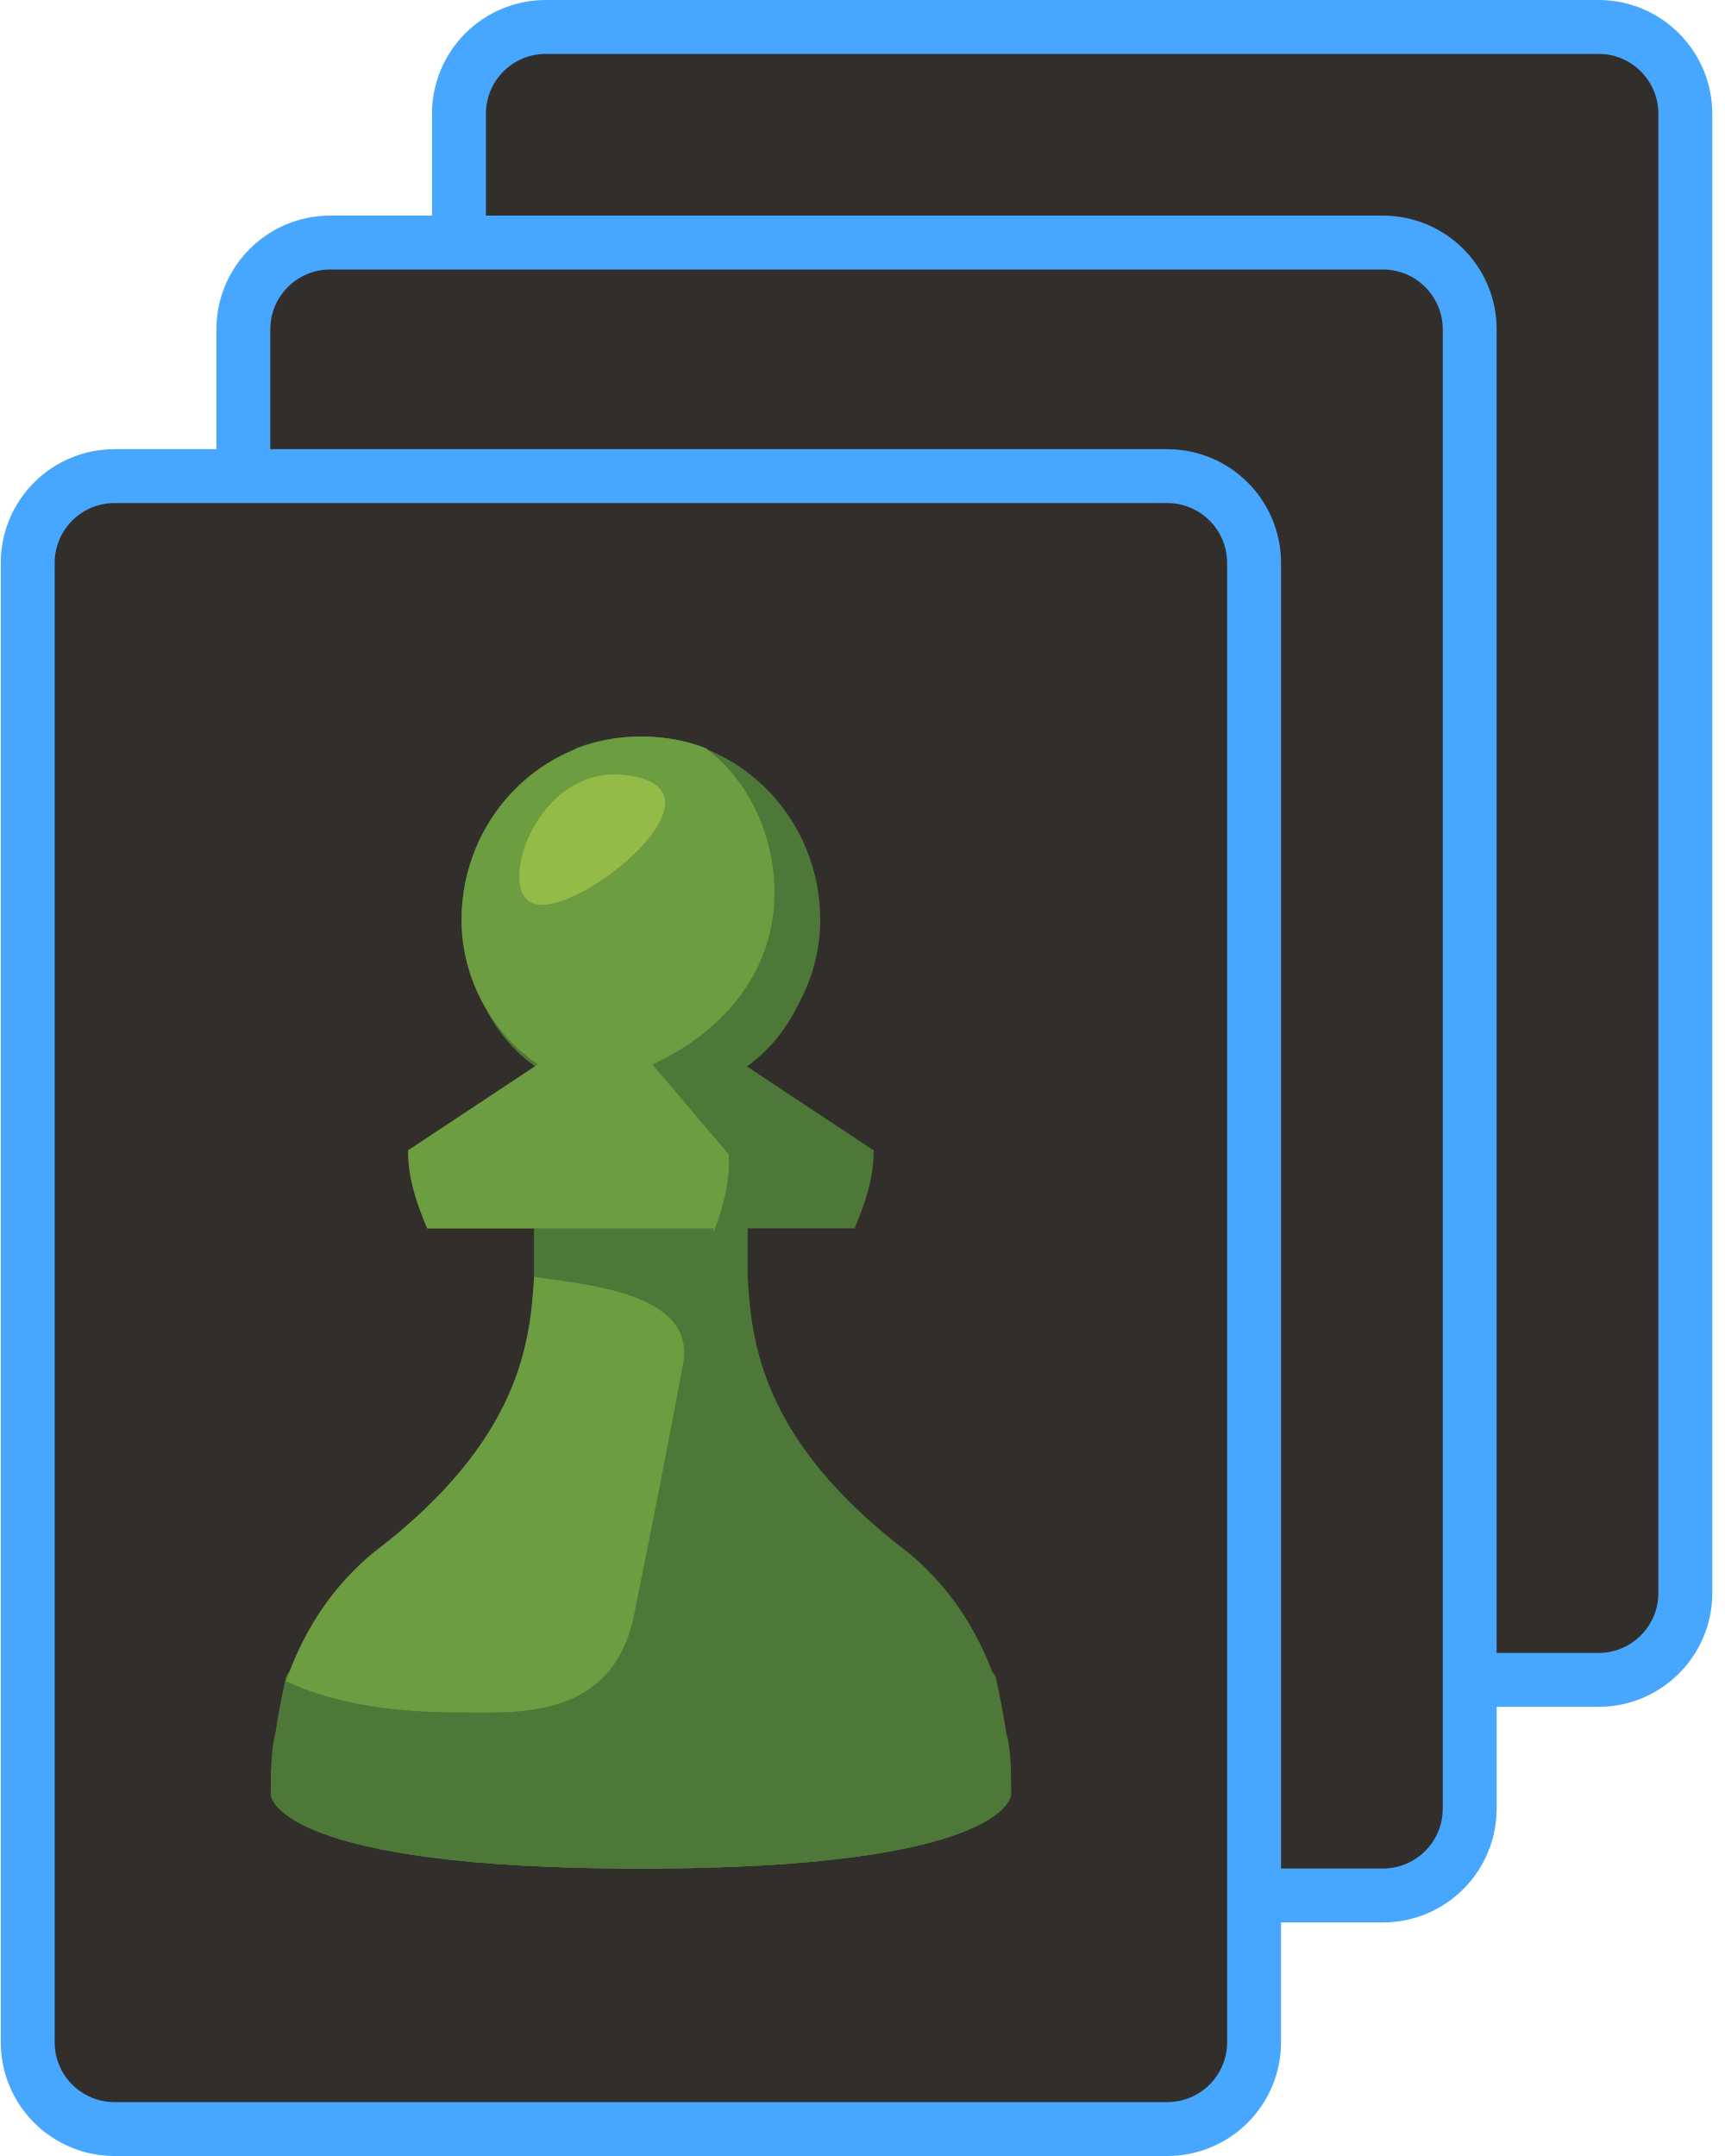
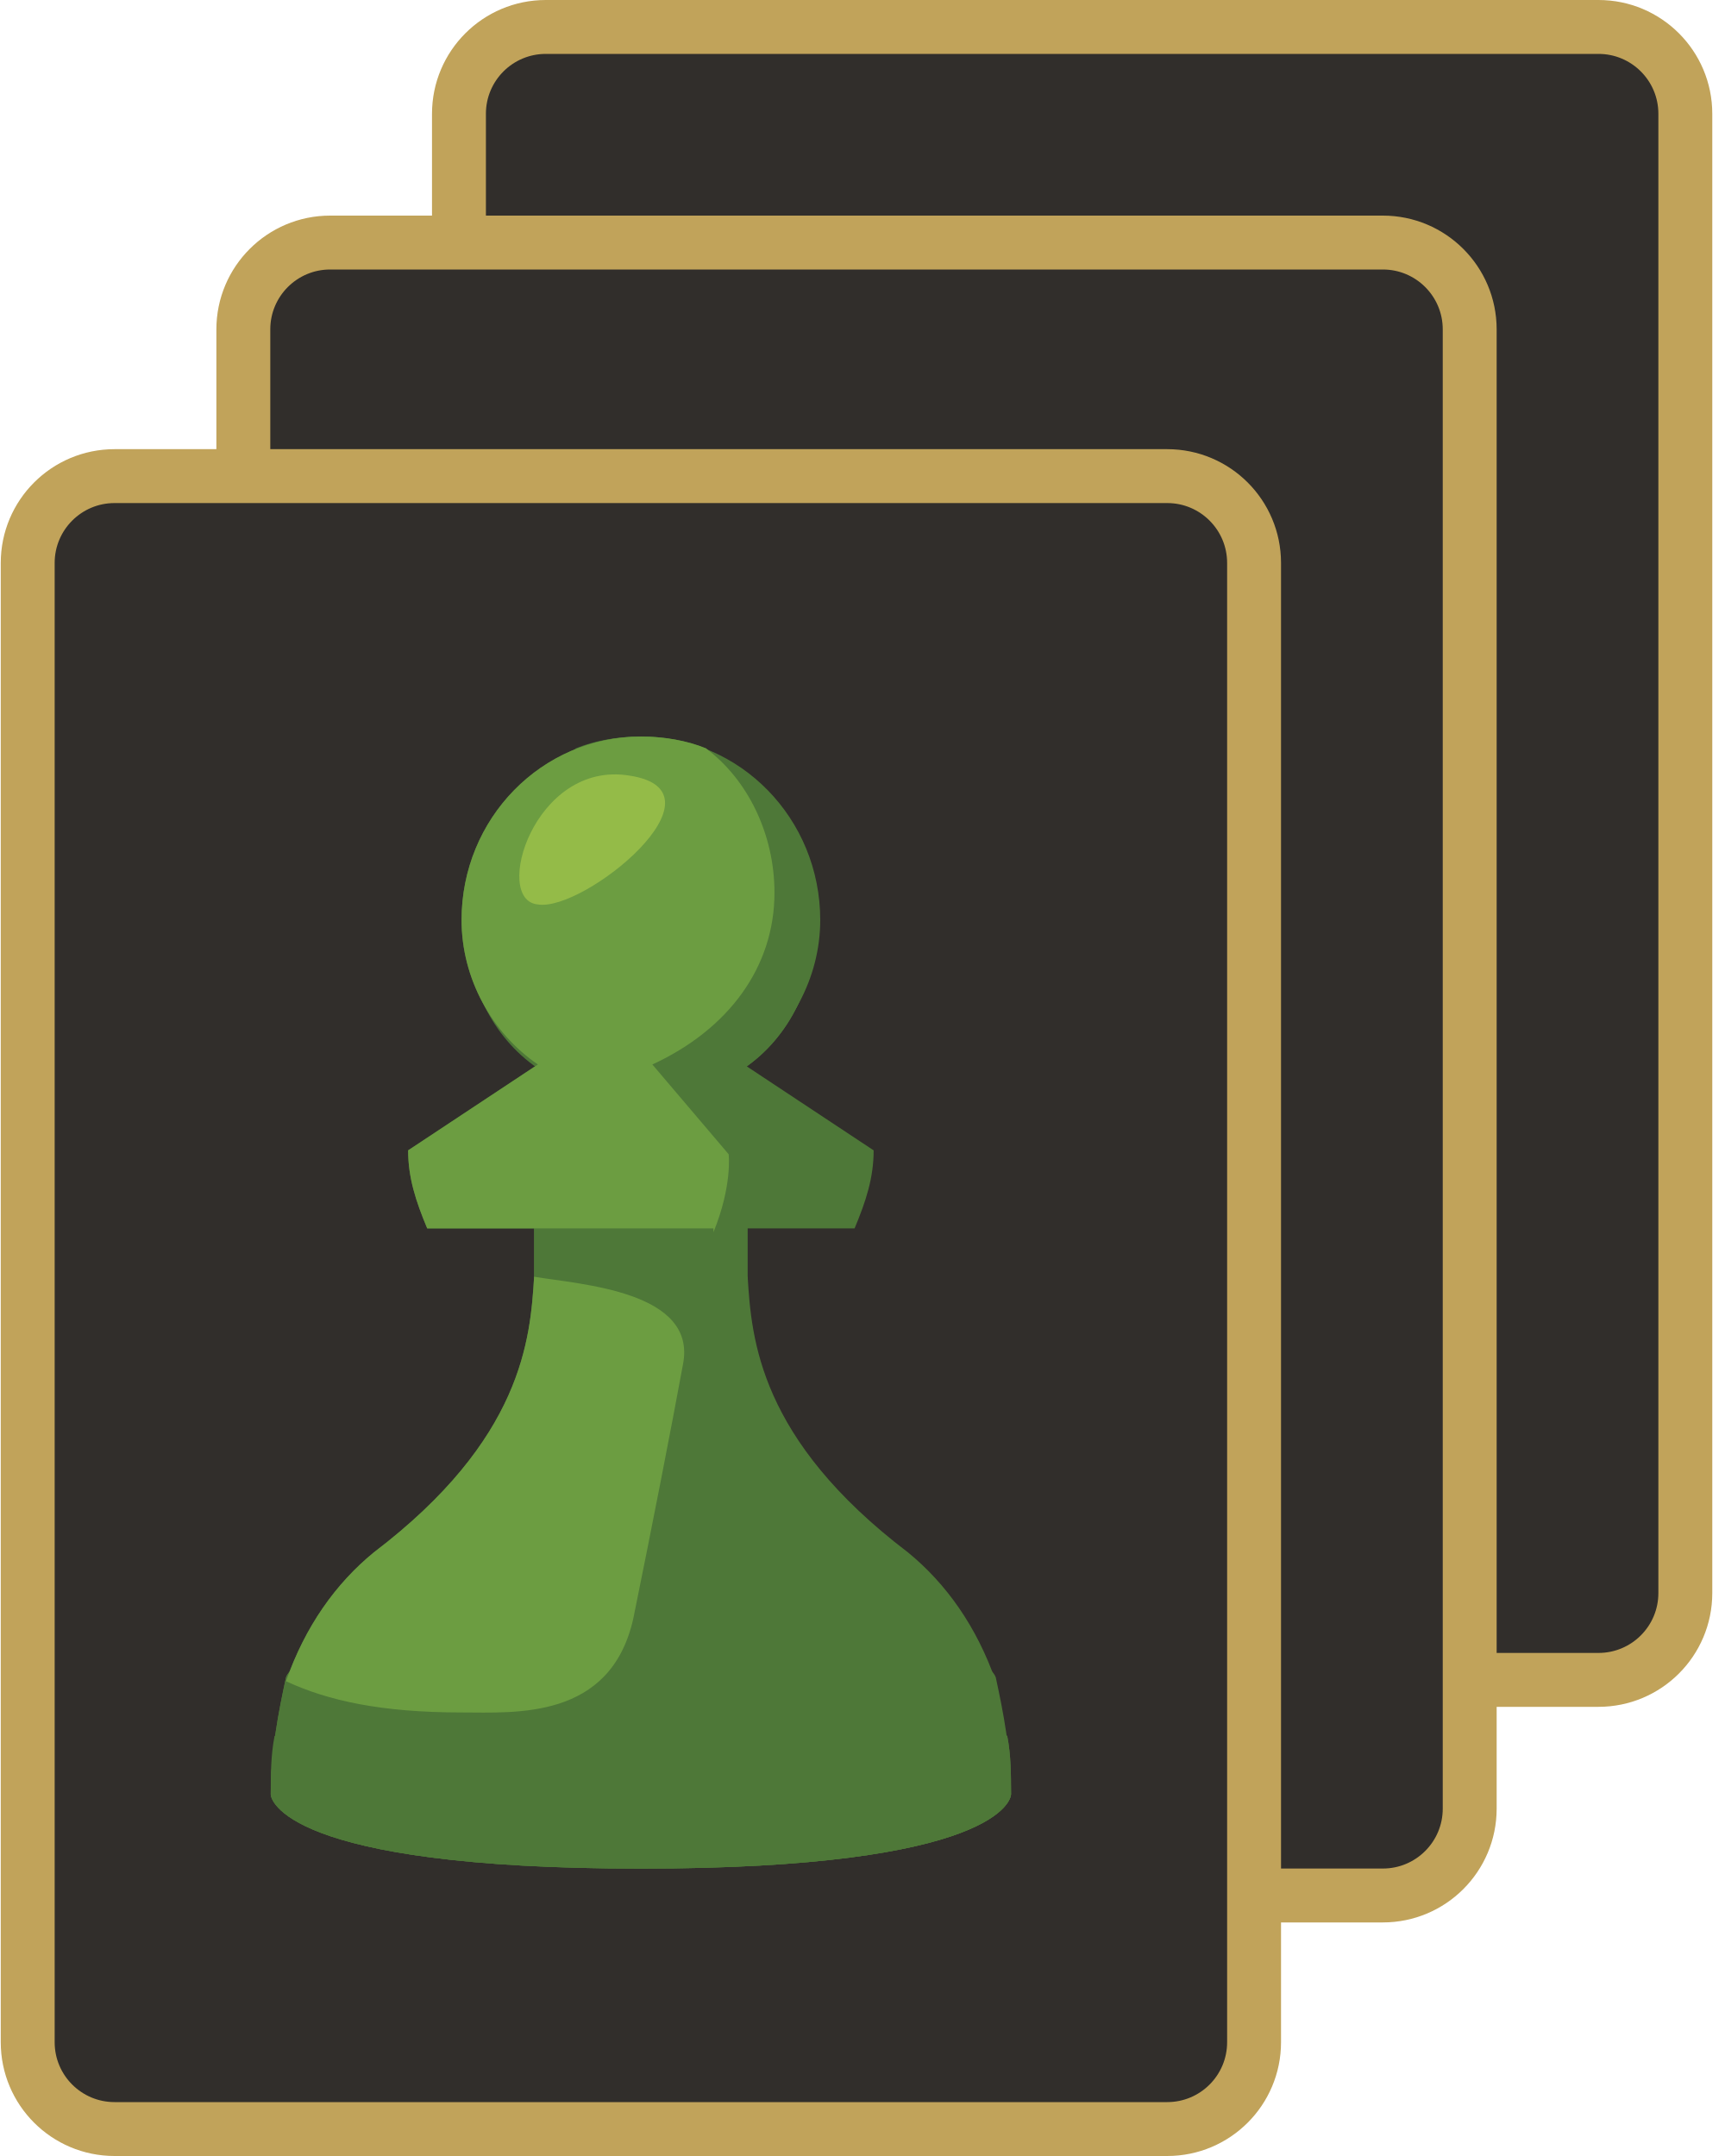
<svg xmlns="http://www.w3.org/2000/svg" width="96" height="120" viewBox="0 0 96 120" fill="none">
  <rect x="25.542" y="1.5" width="68.25" height="92" rx="4.833" fill="#312E2B" />
  <path d="M70.497 66.402C66.462 62.491 64.126 56.842 64.126 50.759C64.126 48.152 64.551 45.762 65.188 43.589C66.038 41.199 67.312 38.809 69.011 36.854L65.4 34.464C67.949 32.726 69.435 29.684 69.435 26.208C69.435 21.863 66.887 18.386 63.277 16.865C62.215 16.431 53.725 42.196 53.725 42.196C53.725 42.848 53.725 45.191 53.725 46.06C53.725 48.667 60.516 48.369 60.092 50.759C59.667 54.235 59.455 57.06 56.482 65.533C54.358 71.399 40.98 65.533 39.918 68.358C39.493 70.313 39.068 72.486 39.068 74.876C39.068 75.093 39.705 79.004 59.667 79.004C79.628 79.004 80.266 75.093 80.266 74.876C80.266 73.789 80.266 72.703 80.053 71.617C76.443 70.748 73.045 68.792 70.497 66.402Z" fill="#4E7838" />
  <path d="M59.242 65.099C60.304 59.884 61.365 54.453 62.003 50.976C62.852 46.848 56.273 46.495 53.725 46.06C53.513 49.536 53.084 55.105 44.802 61.405C42.678 63.143 40.979 65.533 39.917 68.575C42.254 69.661 45.226 70.313 49.686 70.313C52.659 70.313 57.968 70.748 59.242 65.099Z" fill="#4E7838" />
  <path d="M63.702 43.589C64.764 40.982 64.551 39.244 64.551 39.244L60.304 34.247C64.551 32.291 67.1 28.815 67.1 24.687C67.1 21.428 65.613 18.386 63.277 16.648C62.215 16.214 60.941 15.996 59.667 15.996C54.146 15.996 49.686 20.559 49.686 26.208C49.686 29.467 51.385 32.509 53.934 34.247L46.713 39.027C46.713 40.547 47.138 41.851 47.775 43.372H63.702V43.589Z" fill="#4E7838" />
  <path d="M59.03 18.169C64.764 19.038 56.482 25.773 53.933 25.339C51.385 25.122 53.721 17.3 59.03 18.169Z" fill="#4E7838" />
  <path d="M48.837 66.402C52.871 62.491 55.207 56.842 55.207 50.759C55.207 48.152 54.783 45.762 54.146 43.589C53.296 41.199 52.022 38.809 50.323 36.854L53.933 34.464C51.385 32.726 49.898 29.684 49.898 26.208C49.898 21.863 52.447 18.386 56.057 16.865C57.119 16.431 65.609 42.196 65.609 42.196C65.609 42.848 65.609 45.191 65.609 46.06C65.609 48.667 58.818 48.369 59.242 50.759C59.667 54.235 59.879 57.06 62.852 65.533C64.976 71.399 78.354 65.533 79.416 68.358C79.841 70.313 80.266 72.486 80.266 74.876C80.266 75.093 79.628 79.004 59.667 79.004C39.705 79.004 39.068 75.093 39.068 74.876C39.068 73.789 39.068 72.703 39.281 71.617C42.891 70.748 46.288 68.792 48.837 66.402Z" fill="#4E7838" />
  <path d="M60.092 65.099C59.03 59.884 57.968 54.453 57.331 50.976C56.482 46.848 63.06 46.495 65.609 46.06C65.821 49.536 66.25 55.105 74.532 61.405C76.656 63.143 78.355 65.533 79.416 68.575C77.08 69.661 74.107 70.313 69.648 70.313C66.675 70.313 61.366 70.748 60.092 65.099Z" fill="#4E7838" />
  <path d="M55.632 43.589C54.57 40.982 54.782 39.244 54.782 39.244L59.03 34.247C54.782 32.291 52.234 28.815 52.234 24.687C52.234 21.428 53.721 18.386 56.057 16.648C57.118 16.214 58.393 15.996 59.667 15.996C65.188 15.996 69.647 20.559 69.647 26.208C69.647 29.467 67.949 32.509 65.4 34.247L72.621 39.027C72.621 40.547 72.196 41.851 71.559 43.372H55.632V43.589Z" fill="#4E7838" />
  <path d="M60.304 18.169C54.57 19.038 62.852 25.773 65.4 25.339C67.949 25.122 65.613 17.3 60.304 18.169Z" fill="#4E7838" />
  <path d="M70.498 66.402C66.463 62.491 64.127 56.843 64.127 50.759C64.127 48.152 64.552 45.762 65.189 43.589C66.038 41.199 67.312 38.809 69.011 36.854L65.401 34.464C67.949 32.726 69.436 29.684 69.436 26.208C69.436 21.862 66.888 18.386 63.278 16.865C62.216 16.431 53.726 42.196 53.726 42.196C53.726 42.848 53.726 45.191 53.726 46.06C53.726 48.667 60.517 48.369 60.092 50.759C59.667 54.235 59.455 57.06 56.482 65.533C54.358 71.399 40.98 65.533 39.918 68.358C39.494 70.313 39.069 72.486 39.069 74.876C39.069 75.093 39.706 79.004 59.667 79.004C79.629 79.004 80.266 75.093 80.266 74.876C80.266 73.789 80.266 72.703 80.054 71.617C76.444 70.748 73.046 68.792 70.498 66.402Z" fill="#4E7838" />
  <path d="M59.242 65.099C60.304 59.885 61.365 54.453 62.002 50.977C62.852 46.848 56.273 46.495 53.725 46.06C53.512 49.536 53.084 55.105 44.802 61.405C42.678 63.144 40.979 65.533 39.917 68.575C42.253 69.662 45.226 70.313 49.686 70.313C52.659 70.313 57.968 70.748 59.242 65.099Z" fill="#6C9D41" />
  <path d="M63.703 43.589C64.765 40.982 64.552 39.244 64.552 39.244L60.305 34.247C64.552 32.291 67.101 28.815 67.101 24.687C67.101 21.428 65.614 18.386 63.278 16.648C62.216 16.214 60.942 15.996 59.668 15.996C54.147 15.996 49.687 20.559 49.687 26.208C49.687 29.467 51.386 32.509 53.934 34.247L46.714 39.027C46.714 40.547 47.139 41.851 47.776 43.372H63.703V43.589Z" fill="#6C9D41" />
  <path d="M59.031 18.169C64.764 19.038 56.483 25.773 53.934 25.338C51.386 25.121 53.722 17.3 59.031 18.169Z" fill="#94BB48" />
-   <rect x="25.542" y="1.5" width="68.25" height="92" rx="4.833" stroke="#47A7FF" stroke-width="3" />
+   <rect x="25.542" y="1.5" width="68.25" height="92" rx="4.833" stroke="#C1A35A" stroke-width="3" />
  <rect x="13.542" y="13.5" width="68.25" height="92" rx="4.833" fill="#312E2B" />
  <path d="M58.497 78.402C54.462 74.491 52.126 68.842 52.126 62.759C52.126 60.152 52.551 57.762 53.188 55.589C54.038 53.199 55.312 50.809 57.011 48.854L53.401 46.464C55.949 44.726 57.435 41.684 57.435 38.208C57.435 33.862 54.887 30.386 51.277 28.865C50.215 28.431 41.725 54.196 41.725 54.196C41.725 54.848 41.725 57.191 41.725 58.06C41.725 60.667 48.516 60.369 48.092 62.759C47.667 66.235 47.455 69.06 44.482 77.533C42.358 83.399 28.98 77.533 27.918 80.358C27.493 82.313 27.068 84.486 27.068 86.876C27.068 87.093 27.705 91.004 47.667 91.004C67.628 91.004 68.266 87.093 68.266 86.876C68.266 85.789 68.266 84.703 68.053 83.617C64.443 82.748 61.045 80.792 58.497 78.402Z" fill="#4E7838" />
  <path d="M47.242 77.099C48.304 71.884 49.365 66.453 50.003 62.976C50.852 58.848 44.273 58.495 41.725 58.06C41.513 61.536 41.084 67.105 32.802 73.405C30.678 75.143 28.979 77.533 27.918 80.575C30.253 81.661 33.226 82.313 37.686 82.313C40.659 82.313 45.968 82.748 47.242 77.099Z" fill="#4E7838" />
  <path d="M51.702 55.589C52.764 52.982 52.551 51.244 52.551 51.244L48.304 46.247C52.551 44.291 55.1 40.815 55.1 36.687C55.1 33.428 53.613 30.386 51.277 28.648C50.215 28.214 48.941 27.996 47.667 27.996C42.146 27.996 37.686 32.559 37.686 38.208C37.686 41.467 39.385 44.509 41.934 46.247L34.713 51.027C34.713 52.547 35.138 53.851 35.775 55.372H51.702V55.589Z" fill="#4E7838" />
  <path d="M47.03 30.169C52.764 31.038 44.482 37.773 41.933 37.339C39.385 37.121 41.721 29.3 47.03 30.169Z" fill="#4E7838" />
  <path d="M36.837 78.402C40.871 74.491 43.207 68.842 43.207 62.759C43.207 60.152 42.783 57.762 42.146 55.589C41.296 53.199 40.022 50.809 38.323 48.854L41.933 46.464C39.385 44.726 37.898 41.684 37.898 38.208C37.898 33.862 40.447 30.386 44.057 28.865C45.119 28.431 53.609 54.196 53.609 54.196C53.609 54.848 53.609 57.191 53.609 58.06C53.609 60.667 46.818 60.369 47.242 62.759C47.667 66.235 47.879 69.06 50.852 77.533C52.976 83.399 66.354 77.533 67.416 80.358C67.841 82.313 68.266 84.486 68.266 86.876C68.266 87.093 67.628 91.004 47.667 91.004C27.705 91.004 27.068 87.093 27.068 86.876C27.068 85.789 27.068 84.703 27.281 83.617C30.891 82.748 34.288 80.792 36.837 78.402Z" fill="#4E7838" />
  <path d="M48.092 77.099C47.03 71.884 45.968 66.453 45.331 62.976C44.482 58.848 51.06 58.495 53.609 58.06C53.821 61.536 54.25 67.105 62.532 73.405C64.656 75.143 66.355 77.533 67.416 80.575C65.08 81.661 62.107 82.313 57.648 82.313C54.675 82.313 49.366 82.748 48.092 77.099Z" fill="#4E7838" />
  <path d="M43.632 55.589C42.57 52.982 42.782 51.244 42.782 51.244L47.03 46.247C42.782 44.291 40.234 40.815 40.234 36.687C40.234 33.428 41.721 30.386 44.057 28.648C45.118 28.214 46.393 27.996 47.667 27.996C53.188 27.996 57.648 32.559 57.648 38.208C57.648 41.467 55.949 44.509 53.4 46.247L60.62 51.027C60.62 52.547 60.196 53.851 59.559 55.372H43.632V55.589Z" fill="#4E7838" />
  <path d="M48.304 30.169C42.57 31.038 50.852 37.773 53.4 37.339C55.949 37.121 53.613 29.3 48.304 30.169Z" fill="#4E7838" />
  <path d="M58.498 78.402C54.463 74.491 52.127 68.843 52.127 62.759C52.127 60.152 52.552 57.762 53.189 55.589C54.038 53.199 55.312 50.809 57.011 48.854L53.401 46.464C55.949 44.726 57.436 41.684 57.436 38.208C57.436 33.862 54.888 30.386 51.278 28.865C50.216 28.431 41.726 54.196 41.726 54.196C41.726 54.848 41.726 57.191 41.726 58.06C41.726 60.667 48.517 60.369 48.092 62.759C47.667 66.235 47.455 69.06 44.482 77.533C42.358 83.399 28.98 77.533 27.918 80.358C27.494 82.313 27.069 84.486 27.069 86.876C27.069 87.093 27.706 91.004 47.667 91.004C67.629 91.004 68.266 87.093 68.266 86.876C68.266 85.789 68.266 84.703 68.054 83.617C64.444 82.748 61.046 80.792 58.498 78.402Z" fill="#4E7838" />
  <path d="M47.242 77.099C48.304 71.885 49.365 66.453 50.002 62.977C50.852 58.848 44.273 58.495 41.725 58.06C41.512 61.536 41.084 67.105 32.802 73.405C30.678 75.144 28.979 77.533 27.918 80.575C30.253 81.662 33.226 82.313 37.686 82.313C40.659 82.313 45.968 82.748 47.242 77.099Z" fill="#6C9D41" />
  <path d="M51.703 55.589C52.765 52.982 52.552 51.244 52.552 51.244L48.305 46.247C52.552 44.291 55.101 40.815 55.101 36.687C55.101 33.428 53.614 30.386 51.278 28.648C50.216 28.214 48.942 27.996 47.668 27.996C42.147 27.996 37.687 32.559 37.687 38.208C37.687 41.467 39.386 44.509 41.934 46.247L34.714 51.027C34.714 52.547 35.139 53.851 35.776 55.372H51.703V55.589Z" fill="#6C9D41" />
  <path d="M47.031 30.169C52.764 31.038 44.483 37.773 41.934 37.339C39.386 37.121 41.722 29.3 47.031 30.169Z" fill="#94BB48" />
-   <rect x="13.542" y="13.5" width="68.25" height="92" rx="4.833" stroke="#47A7FF" stroke-width="3" />
+   <rect x="13.542" y="13.5" width="68.25" height="92" rx="4.833" stroke="#C1A35A" stroke-width="3" />
  <rect x="1.542" y="26.5" width="68.25" height="92" rx="4.833" fill="#312E2B" />
  <path d="M46.497 91.402C42.462 87.491 40.126 81.842 40.126 75.759C40.126 73.152 40.551 70.762 41.188 68.589C42.038 66.199 43.312 63.809 45.011 61.854L41.401 59.464C43.949 57.726 45.435 54.684 45.435 51.208C45.435 46.862 42.887 43.386 39.277 41.865C38.215 41.431 29.725 67.196 29.725 67.196C29.725 67.848 29.725 70.191 29.725 71.06C29.725 73.667 36.516 73.369 36.092 75.759C35.667 79.235 35.455 82.06 32.482 90.533C30.358 96.399 16.98 90.533 15.918 93.358C15.493 95.313 15.068 97.486 15.068 99.876C15.068 100.093 15.705 104.004 35.667 104.004C55.628 104.004 56.266 100.093 56.266 99.876C56.266 98.789 56.266 97.703 56.053 96.617C52.443 95.748 49.045 93.792 46.497 91.402Z" fill="#4E7838" />
  <path d="M35.242 90.099C36.304 84.884 37.365 79.453 38.003 75.976C38.852 71.848 32.273 71.495 29.725 71.06C29.513 74.536 29.084 80.105 20.802 86.405C18.678 88.143 16.979 90.533 15.918 93.575C18.253 94.661 21.226 95.313 25.686 95.313C28.659 95.313 33.968 95.748 35.242 90.099Z" fill="#4E7838" />
  <path d="M39.702 68.589C40.764 65.982 40.551 64.244 40.551 64.244L36.304 59.247C40.551 57.291 43.1 53.815 43.1 49.687C43.1 46.428 41.613 43.386 39.277 41.648C38.215 41.214 36.941 40.996 35.667 40.996C30.146 40.996 25.686 45.559 25.686 51.208C25.686 54.467 27.385 57.509 29.933 59.247L22.713 64.027C22.713 65.547 23.138 66.851 23.775 68.372H39.702V68.589Z" fill="#4E7838" />
  <path d="M35.03 43.169C40.764 44.038 32.482 50.773 29.933 50.339C27.385 50.121 29.721 42.3 35.03 43.169Z" fill="#4E7838" />
  <path d="M24.837 91.402C28.872 87.491 31.207 81.842 31.207 75.759C31.207 73.152 30.783 70.762 30.146 68.589C29.296 66.199 28.022 63.809 26.323 61.854L29.933 59.464C27.385 57.726 25.898 54.684 25.898 51.208C25.898 46.862 28.447 43.386 32.057 41.865C33.119 41.431 41.609 67.196 41.609 67.196C41.609 67.848 41.609 70.191 41.609 71.06C41.609 73.667 34.818 73.369 35.242 75.759C35.667 79.235 35.879 82.06 38.852 90.533C40.976 96.399 54.354 90.533 55.416 93.358C55.841 95.313 56.266 97.486 56.266 99.876C56.266 100.093 55.628 104.004 35.667 104.004C15.705 104.004 15.068 100.093 15.068 99.876C15.068 98.789 15.068 97.703 15.281 96.617C18.891 95.748 22.288 93.792 24.837 91.402Z" fill="#4E7838" />
  <path d="M36.092 90.099C35.03 84.884 33.968 79.453 33.331 75.976C32.482 71.848 39.06 71.495 41.609 71.06C41.821 74.536 42.25 80.105 50.532 86.405C52.656 88.143 54.355 90.533 55.416 93.575C53.08 94.661 50.107 95.313 45.648 95.313C42.675 95.313 37.366 95.748 36.092 90.099Z" fill="#4E7838" />
  <path d="M31.632 68.589C30.57 65.982 30.782 64.244 30.782 64.244L35.03 59.247C30.782 57.291 28.234 53.815 28.234 49.687C28.234 46.428 29.721 43.386 32.057 41.648C33.118 41.214 34.393 40.996 35.667 40.996C41.188 40.996 45.648 45.559 45.648 51.208C45.648 54.467 43.949 57.509 41.4 59.247L48.62 64.027C48.62 65.547 48.196 66.851 47.559 68.372H31.632V68.589Z" fill="#4E7838" />
  <path d="M36.304 43.169C30.57 44.038 38.852 50.773 41.4 50.339C43.949 50.121 41.613 42.3 36.304 43.169Z" fill="#4E7838" />
  <path d="M46.498 91.402C42.463 87.491 40.127 81.843 40.127 75.759C40.127 73.152 40.552 70.762 41.189 68.589C42.038 66.199 43.312 63.809 45.011 61.854L41.401 59.464C43.949 57.726 45.436 54.684 45.436 51.208C45.436 46.862 42.888 43.386 39.278 41.865C38.216 41.431 29.726 67.196 29.726 67.196C29.726 67.848 29.726 70.191 29.726 71.06C29.726 73.667 36.517 73.369 36.092 75.759C35.667 79.235 35.455 82.06 32.482 90.533C30.358 96.399 16.98 90.533 15.918 93.358C15.494 95.313 15.069 97.486 15.069 99.876C15.069 100.093 15.706 104.004 35.667 104.004C55.629 104.004 56.266 100.093 56.266 99.876C56.266 98.789 56.266 97.703 56.054 96.617C52.444 95.748 49.046 93.792 46.498 91.402Z" fill="#4E7838" />
  <path d="M35.242 90.099C36.304 84.885 37.365 79.453 38.002 75.977C38.852 71.848 32.273 71.495 29.725 71.06C29.512 74.536 29.084 80.105 20.802 86.405C18.678 88.144 16.979 90.533 15.918 93.575C18.253 94.662 21.226 95.313 25.686 95.313C28.659 95.313 33.968 95.748 35.242 90.099Z" fill="#6C9D41" />
  <path d="M39.703 68.589C40.765 65.982 40.552 64.244 40.552 64.244L36.305 59.247C40.552 57.291 43.101 53.815 43.101 49.687C43.101 46.428 41.614 43.386 39.278 41.648C38.216 41.214 36.942 40.996 35.668 40.996C30.147 40.996 25.687 45.559 25.687 51.208C25.687 54.467 27.386 57.509 29.934 59.247L22.714 64.027C22.714 65.547 23.139 66.851 23.776 68.372H39.703V68.589Z" fill="#6C9D41" />
  <path d="M35.031 43.169C40.764 44.038 32.483 50.773 29.934 50.339C27.386 50.121 29.722 42.3 35.031 43.169Z" fill="#94BB48" />
-   <rect x="1.542" y="26.5" width="68.25" height="92" rx="4.833" stroke="#47A7FF" stroke-width="3" />
+   <rect x="1.542" y="26.5" width="68.25" height="92" rx="4.833" stroke="#C1A35A" stroke-width="3" />
</svg>
